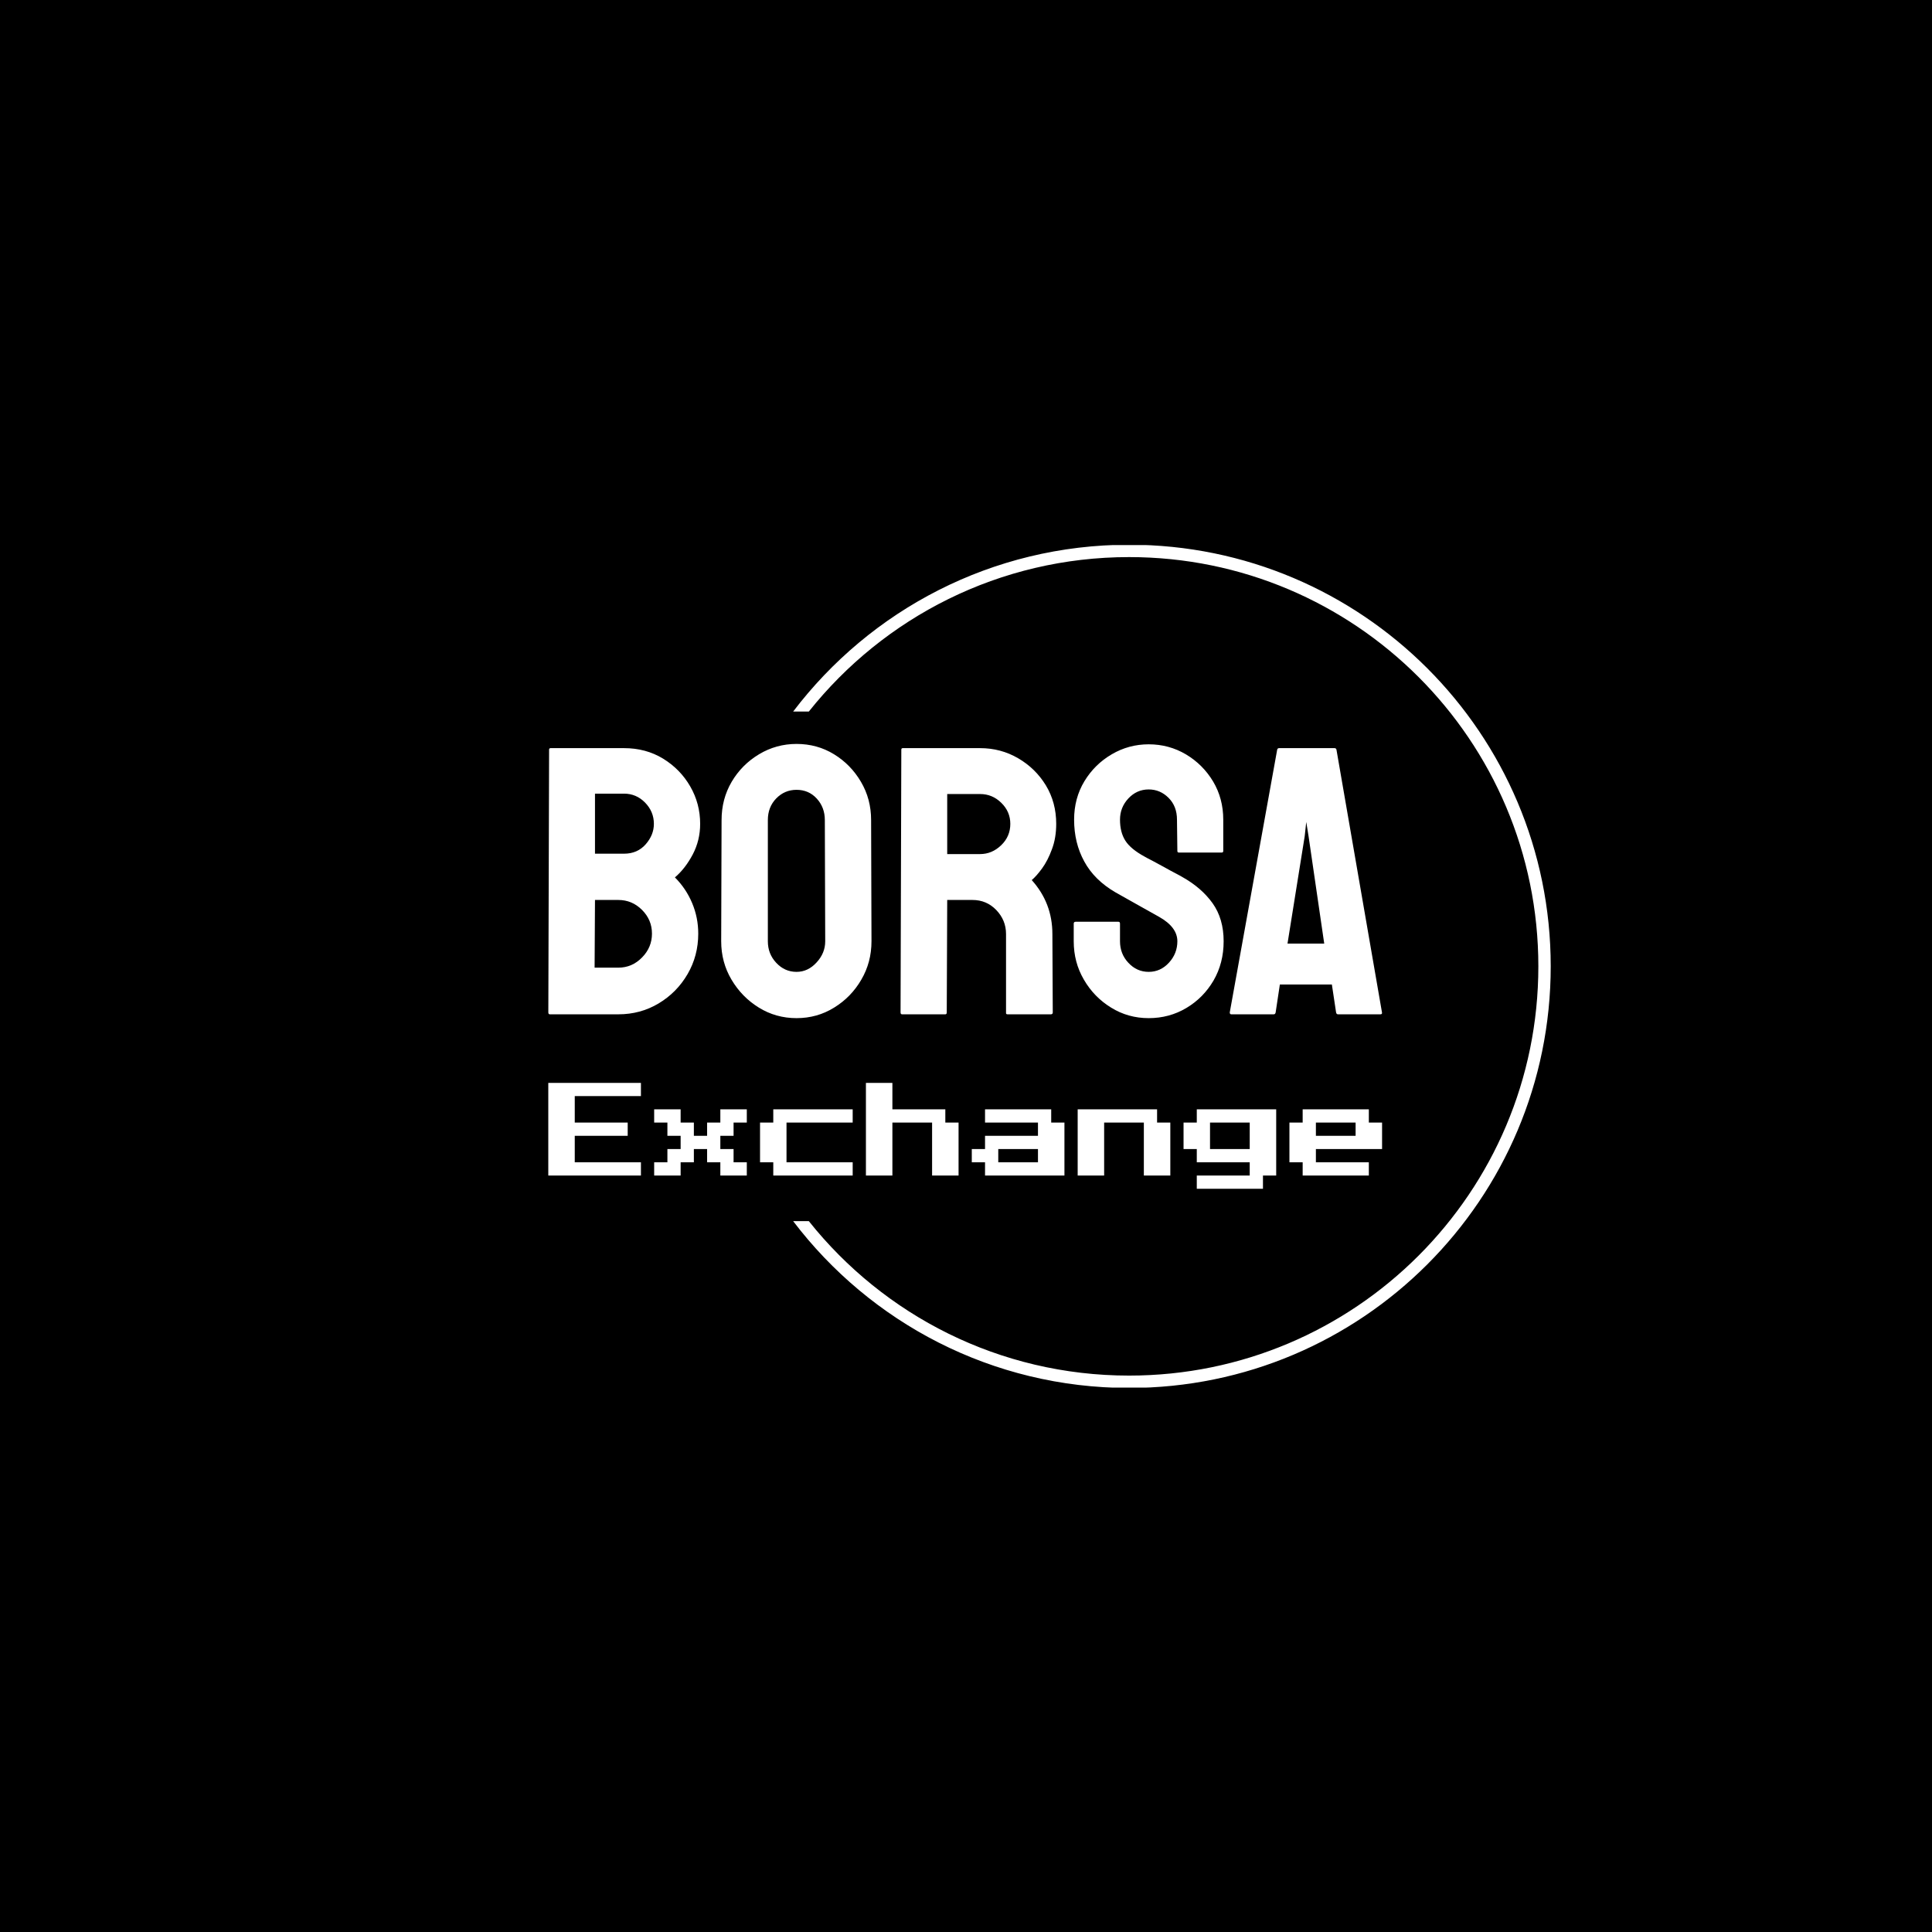
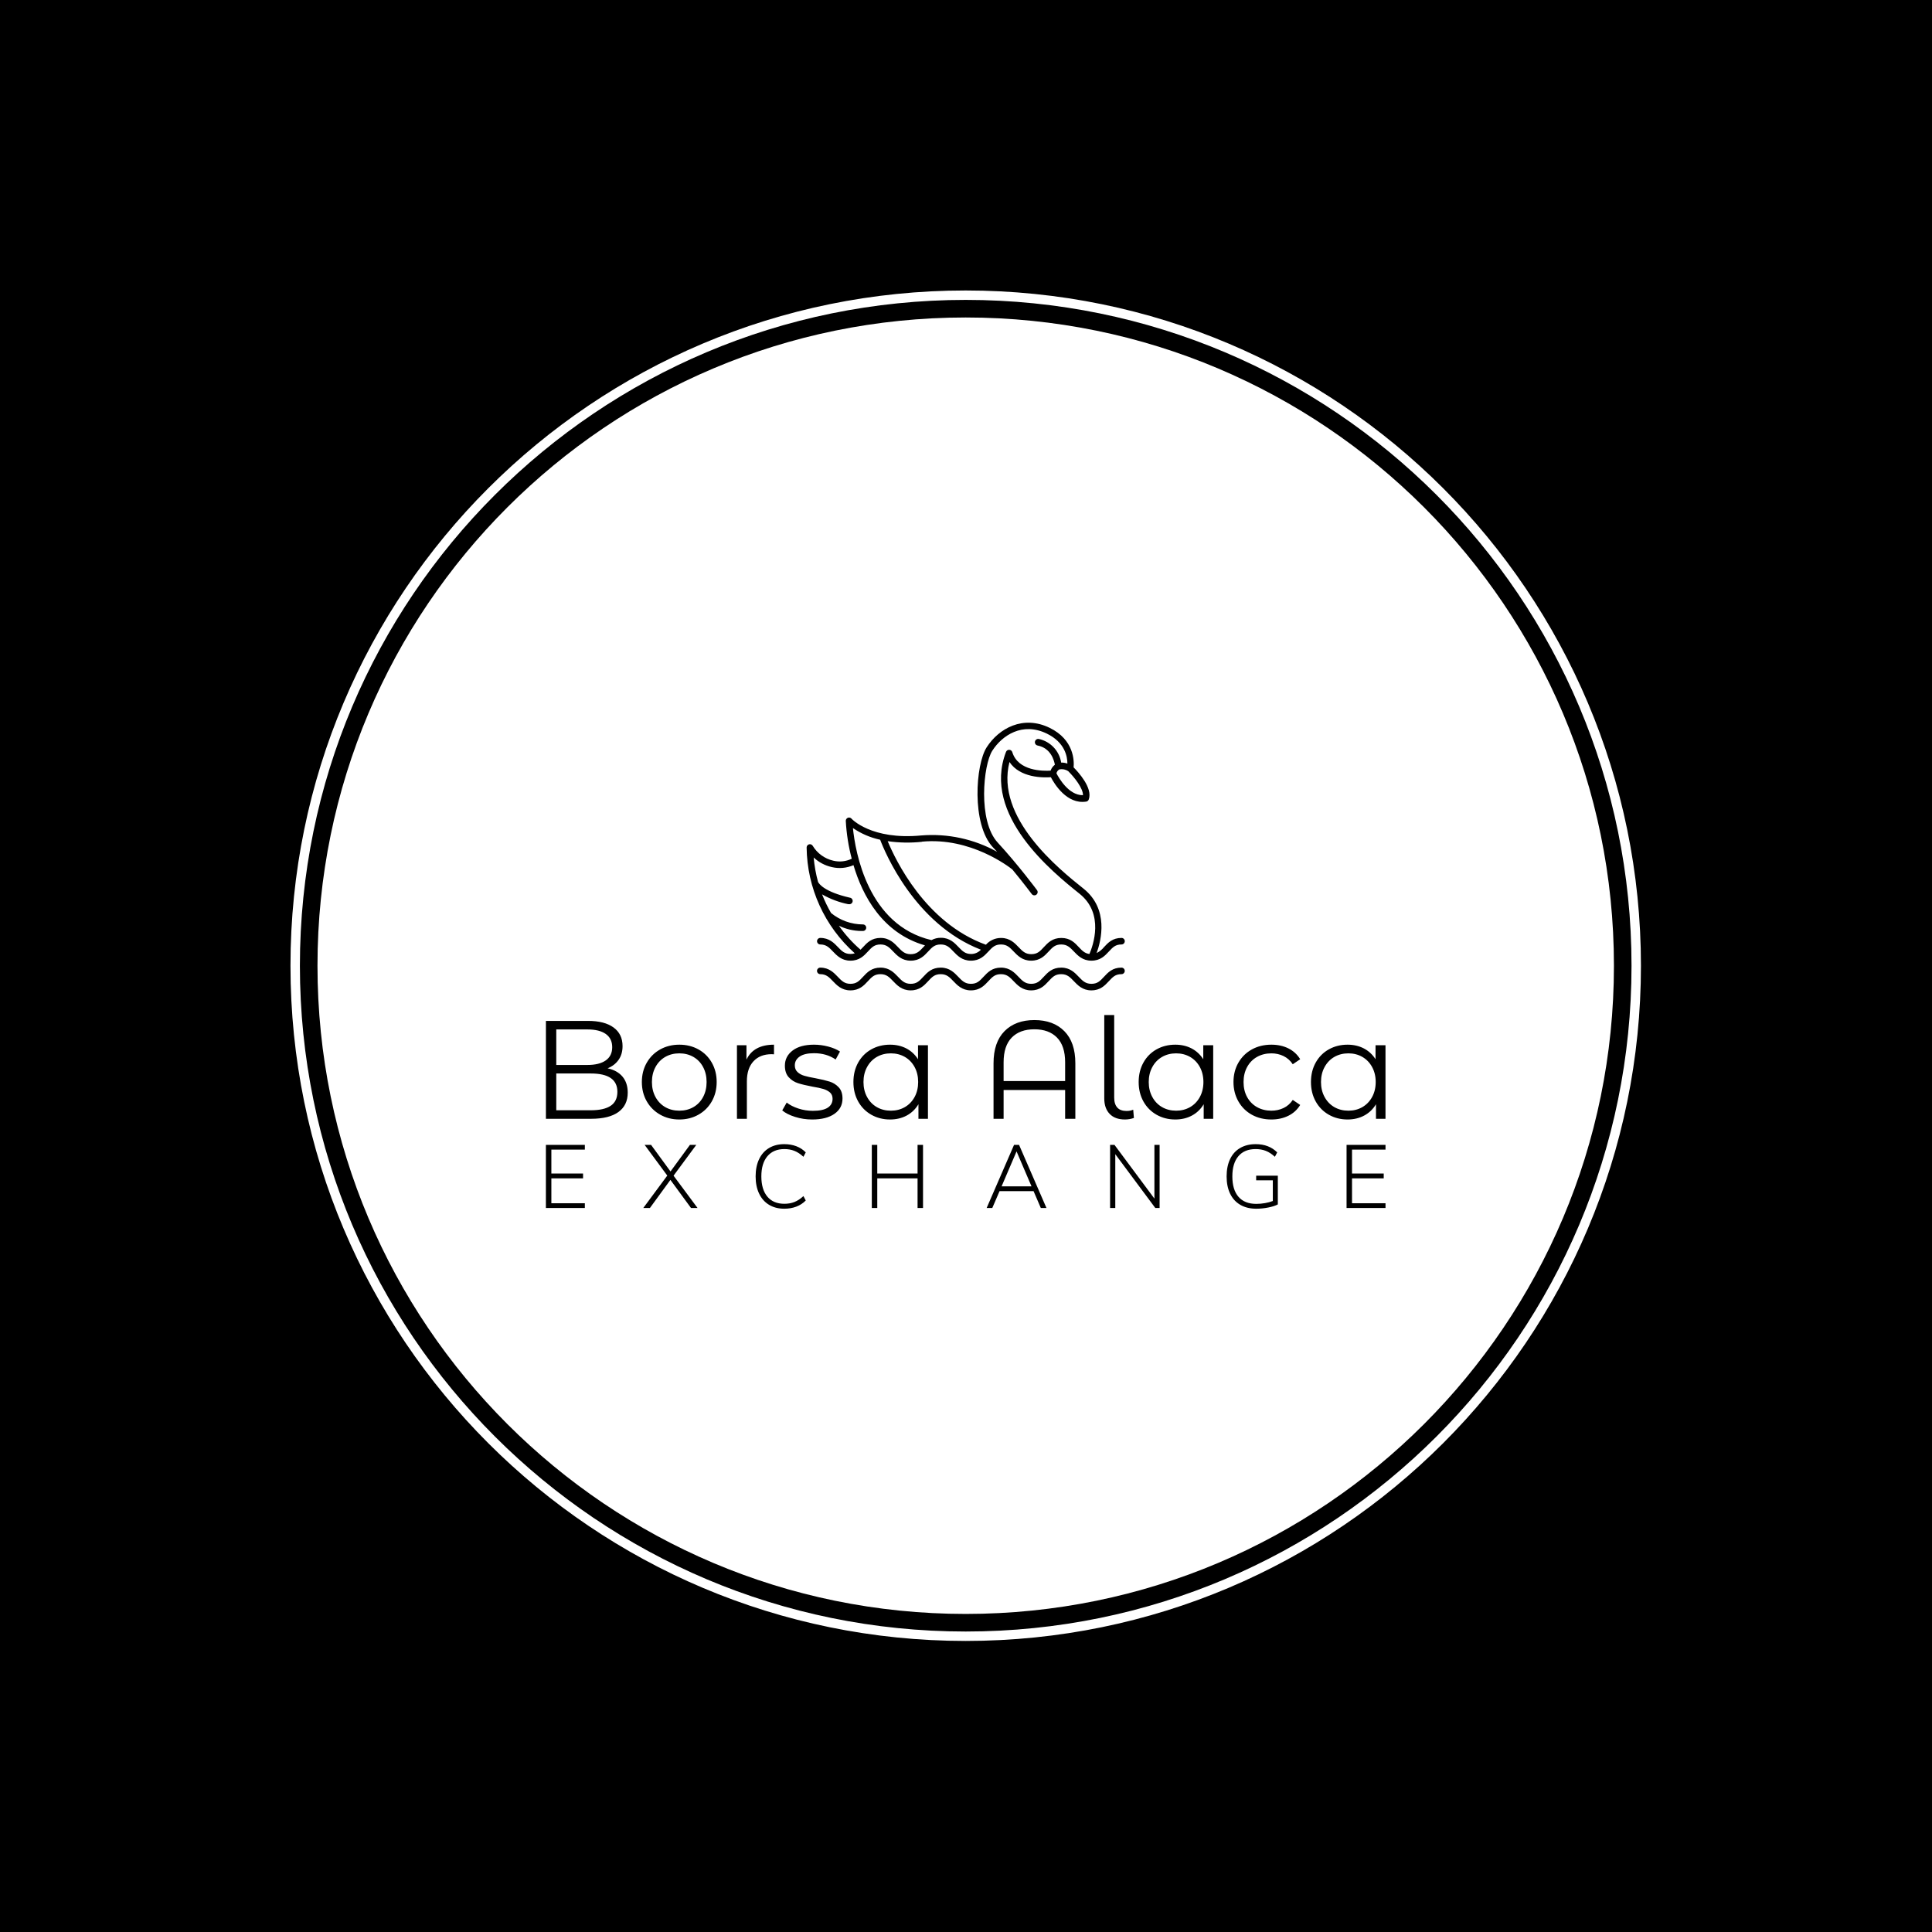
<svg xmlns="http://www.w3.org/2000/svg" version="1.1" width="1000" height="1000" viewBox="0 0 1000 1000">
  <rect width="1000" height="1000" fill="#000000" />
-   <g transform="matrix(0.7,0,0,0.7,149.5758,282.1266)">
-     <svg viewBox="0 0 396 247" data-background-color="#ffffff" preserveAspectRatio="xMidYMid meet" height="623" width="1000">
-       <g id="tight-bounds" transform="matrix(1,0,0,1,0.24,-0.1)">
-         <svg viewBox="0 0 395.52 247.2" height="247.2" width="395.52">
+   <g transform="matrix(0.7,0,0,0.7,149.849,150.1991)">
+     <svg viewBox="0 0 343 343" data-background-color="#ffbe79" preserveAspectRatio="xMidYMid meet" height="999" width="1000">
+       <g id="tight-bounds" transform="matrix(1,0,0,1,0.074,0.074)">
+         <svg viewBox="0 0 342.852 342.852" height="342.852" width="342.852">
          <g>
            <svg />
          </g>
          <g>
-             <svg viewBox="0 0 395.52 247.2" height="247.2" width="395.52">
-               <g transform="matrix(1,0,0,1,75.54432,58.39826)">
-                 <svg viewBox="0 0 244.431 130.403" height="130.403" width="244.431">
+             <svg viewBox="0 0 342.852 342.852" height="342.852" width="342.852">
+               <g>
+                 <path d="M0 171.426c0-94.676 76.75-171.426 171.426-171.426 94.676 0 171.426 76.75 171.426 171.426 0 94.676-76.75 171.426-171.426 171.426-94.676 0-171.426-76.75-171.426-171.426zM171.426 340.46c93.355 0 169.034-75.679 169.034-169.034 0-93.355-75.679-169.034-169.034-169.034-93.355 0-169.034 75.679-169.034 169.034 0 93.355 75.679 169.034 169.034 169.034z" data-fill-palette-color="tertiary" fill="#ffffff" stroke="transparent" />
+                 <ellipse rx="164.569" ry="164.569" cx="171.426" cy="171.426" fill="#ffffff" stroke="transparent" stroke-width="0" fill-opacity="1" data-fill-palette-color="tertiary" />
+               </g>
+               <g transform="matrix(1,0,0,1,64.84656,109.7326)">
+                 <svg viewBox="0 0 213.158 123.386" height="123.386" width="213.158">
                  <g>
-                     <svg viewBox="0 0 244.431 130.403" height="130.403" width="244.431">
+                     <svg viewBox="0 0 213.158 123.386" height="123.386" width="213.158">
                      <g>
-                         <svg viewBox="0 0 244.431 130.403" height="130.403" width="244.431">
-                           <g>
-                             <svg viewBox="0 0 244.431 130.403" height="130.403" width="244.431">
+                         <svg viewBox="0 0 213.158 123.386" height="123.386" width="213.158">
+                           <g transform="matrix(1,0,0,1,0,74.21533)">
+                             <svg viewBox="0 0 213.158 49.171" height="49.171" width="213.158">
                              <g id="textblocktransform">
-                                 <svg viewBox="0 0 244.431 130.403" height="130.403" width="244.431" id="textblock">
+                                 <svg viewBox="0 0 213.158 49.171" height="49.171" width="213.158" id="textblock">
                                  <g>
-                                     <svg viewBox="0 0 244.431 80.387" height="80.387" width="244.431">
+                                     <svg viewBox="0 0 213.158 26.521" height="26.521" width="213.158">
                                      <g transform="matrix(1,0,0,1,0,0)">
-                                         <svg width="244.431" viewBox="2 -35.35 108.998 35.85" height="80.387" data-palette-color="#124948">
-                                           <path d="M11.15 0L2.2 0Q2 0 2-0.25L2-0.25 2.1-34.6Q2.1-34.8 2.3-34.8L2.3-34.8 11.9-34.8Q14.75-34.8 17-33.43 19.25-32.05 20.55-29.8 21.85-27.55 21.85-24.9L21.85-24.9Q21.85-22.75 20.88-20.9 19.9-19.05 18.55-17.9L18.55-17.9Q20-16.45 20.8-14.55 21.6-12.65 21.6-10.55L21.6-10.55Q21.6-7.65 20.2-5.25 18.8-2.85 16.43-1.43 14.05 0 11.15 0L11.15 0ZM8.1-28.85L8.1-21 11.9-21Q13.65-21 14.73-22.23 15.8-23.45 15.8-24.9L15.8-24.9Q15.8-26.5 14.65-27.68 13.5-28.85 11.9-28.85L11.9-28.85 8.1-28.85ZM8.1-14.95L8.05-6.1 11.15-6.1Q12.95-6.1 14.25-7.43 15.55-8.75 15.55-10.55L15.55-10.55Q15.55-12.35 14.25-13.65 12.95-14.95 11.15-14.95L11.15-14.95 8.1-14.95ZM34.45 0.5L34.45 0.5Q31.75 0.5 29.52-0.88 27.3-2.25 25.95-4.53 24.6-6.8 24.6-9.55L24.6-9.55 24.65-25.4Q24.65-28.15 25.97-30.4 27.3-32.65 29.55-34 31.8-35.35 34.45-35.35L34.45-35.35Q37.15-35.35 39.35-34 41.55-32.65 42.87-30.4 44.2-28.15 44.2-25.4L44.2-25.4 44.25-9.55Q44.25-6.8 42.92-4.53 41.6-2.25 39.37-0.88 37.15 0.5 34.45 0.5ZM34.45-5.55L34.45-5.55Q35.95-5.55 37.07-6.78 38.2-8 38.2-9.55L38.2-9.55 38.15-25.4Q38.15-27.05 37.1-28.2 36.05-29.35 34.45-29.35L34.45-29.35Q32.9-29.35 31.8-28.23 30.7-27.1 30.7-25.4L30.7-25.4 30.7-9.55Q30.7-7.9 31.8-6.73 32.9-5.55 34.45-5.55ZM53.9 0L48.25 0Q48.05 0 48.05-0.25L48.05-0.25 48.15-34.6Q48.15-34.8 48.34-34.8L48.34-34.8 58.45-34.8Q61.15-34.8 63.42-33.48 65.7-32.15 67.05-29.93 68.4-27.7 68.4-24.9L68.4-24.9Q68.4-23.05 67.84-21.58 67.3-20.1 66.55-19.07 65.8-18.05 65.2-17.55L65.2-17.55Q67.9-14.55 67.9-10.5L67.9-10.5 67.95-0.25Q67.95 0 67.7 0L67.7 0 62.05 0Q61.84 0 61.84-0.15L61.84-0.15 61.84-10.5Q61.84-12.3 60.57-13.63 59.3-14.95 57.45-14.95L57.45-14.95 54.15-14.95 54.09-0.25Q54.09 0 53.9 0L53.9 0ZM54.15-28.8L54.15-20.95 58.45-20.95Q60-20.95 61.2-22.1 62.4-23.25 62.4-24.9L62.4-24.9Q62.4-26.5 61.22-27.65 60.05-28.8 58.45-28.8L58.45-28.8 54.15-28.8ZM80.49 0.5L80.49 0.5Q77.79 0.5 75.57-0.88 73.34-2.25 72.02-4.53 70.69-6.8 70.69-9.55L70.69-9.55 70.69-11.85Q70.69-12.1 70.94-12.1L70.94-12.1 76.54-12.1Q76.74-12.1 76.74-11.85L76.74-11.85 76.74-9.55Q76.74-7.9 77.84-6.73 78.94-5.55 80.49-5.55L80.49-5.55Q82.04-5.55 83.14-6.75 84.24-7.95 84.24-9.55L84.24-9.55Q84.24-11.4 81.84-12.75L81.84-12.75Q81.04-13.2 79.34-14.15 77.64-15.1 76.14-15.95L76.14-15.95Q73.39-17.55 72.07-19.98 70.74-22.4 70.74-25.45L70.74-25.45Q70.74-28.25 72.09-30.48 73.44-32.7 75.67-34 77.89-35.3 80.49-35.3L80.49-35.3Q83.14-35.3 85.37-33.98 87.59-32.65 88.92-30.43 90.24-28.2 90.24-25.45L90.24-25.45 90.24-21.35Q90.24-21.15 90.04-21.15L90.04-21.15 84.44-21.15Q84.24-21.15 84.24-21.35L84.24-21.35 84.19-25.45Q84.19-27.2 83.09-28.3 81.99-29.4 80.49-29.4L80.49-29.4Q78.94-29.4 77.84-28.23 76.74-27.05 76.74-25.45L76.74-25.45Q76.74-23.8 77.44-22.7 78.14-21.6 79.99-20.6L79.99-20.6Q80.24-20.45 80.97-20.08 81.69-19.7 82.54-19.23 83.39-18.75 84.07-18.4 84.74-18.05 84.89-17.95L84.89-17.95Q87.39-16.55 88.84-14.53 90.29-12.5 90.29-9.55L90.29-9.55Q90.29-6.7 88.97-4.42 87.64-2.15 85.42-0.83 83.19 0.5 80.49 0.5ZM91.09-0.25L91.09-0.25 97.29-34.6Q97.34-34.8 97.54-34.8L97.54-34.8 104.79-34.8Q104.99-34.8 105.04-34.6L105.04-34.6 110.99-0.25Q111.04 0 110.79 0L110.79 0 105.24 0Q105.04 0 104.99-0.25L104.99-0.25 104.44-3.9 97.64-3.9 97.09-0.25Q97.04 0 96.84 0L96.84 0 91.29 0Q91.09 0 91.09-0.25ZM100.89-23.3L98.64-9.25 103.44-9.25 101.39-23.3 101.09-25.15 100.89-23.3Z" opacity="1" transform="matrix(1,0,0,1,0,0)" fill="#ffffff" class="wordmark-text-0" data-fill-palette-color="primary" id="text-0" />
+                                         <svg width="213.158" viewBox="5.7 -37.1 300.18 37.35" height="26.521" data-palette-color="#ffbe79">
+                                           <path d="M27.75-18.05Q31.2-17.3 33.08-15.08 34.95-12.85 34.95-9.35L34.95-9.35Q34.95-4.85 31.63-2.43 28.3 0 21.8 0L21.8 0 5.7 0 5.7-35 20.8-35Q26.65-35 29.88-32.65 33.1-30.3 33.1-26L33.1-26Q33.1-23.1 31.68-21.08 30.25-19.05 27.75-18.05L27.75-18.05ZM20.55-31.95L9.4-31.95 9.4-19.25 20.55-19.25Q24.8-19.25 27.1-20.88 29.4-22.5 29.4-25.6L29.4-25.6Q29.4-28.7 27.1-30.33 24.8-31.95 20.55-31.95L20.55-31.95ZM21.75-3.05Q26.45-3.05 28.85-4.65 31.25-6.25 31.25-9.65L31.25-9.65Q31.25-16.2 21.75-16.2L21.75-16.2 9.4-16.2 9.4-3.05 21.75-3.05ZM53.4 0.25Q49.6 0.25 46.55-1.48 43.5-3.2 41.75-6.25 40-9.3 40-13.15L40-13.15Q40-17 41.75-20.05 43.5-23.1 46.55-24.8 49.6-26.5 53.4-26.5L53.4-26.5Q57.2-26.5 60.25-24.8 63.3-23.1 65.02-20.05 66.75-17 66.75-13.15L66.75-13.15Q66.75-9.3 65.02-6.25 63.3-3.2 60.25-1.48 57.2 0.25 53.4 0.25L53.4 0.25ZM53.4-2.9Q56.2-2.9 58.42-4.17 60.65-5.45 61.9-7.8 63.15-10.15 63.15-13.15L63.15-13.15Q63.15-16.15 61.9-18.5 60.65-20.85 58.42-22.13 56.2-23.4 53.4-23.4L53.4-23.4Q50.6-23.4 48.37-22.13 46.15-20.85 44.87-18.5 43.6-16.15 43.6-13.15L43.6-13.15Q43.6-10.15 44.87-7.8 46.15-5.45 48.37-4.17 50.6-2.9 53.4-2.9L53.4-2.9ZM77.4-21.15Q78.65-23.8 81.12-25.15 83.6-26.5 87.25-26.5L87.25-26.5 87.25-23.05 86.4-23.1Q82.25-23.1 79.9-20.55 77.55-18 77.55-13.4L77.55-13.4 77.55 0 74 0 74-26.3 77.4-26.3 77.4-21.15ZM100.89 0.25Q97.69 0.25 94.77-0.68 91.84-1.6 90.19-3L90.19-3 91.79-5.8Q93.44-4.5 95.94-3.68 98.44-2.85 101.14-2.85L101.14-2.85Q104.74-2.85 106.47-3.98 108.19-5.1 108.19-7.15L108.19-7.15Q108.19-8.6 107.24-9.43 106.29-10.25 104.84-10.68 103.39-11.1 100.99-11.5L100.99-11.5Q97.79-12.1 95.84-12.73 93.89-13.35 92.52-14.85 91.14-16.35 91.14-19L91.14-19Q91.14-22.3 93.89-24.4 96.64-26.5 101.54-26.5L101.54-26.5Q104.09-26.5 106.64-25.83 109.19-25.15 110.84-24.05L110.84-24.05 109.29-21.2Q106.04-23.45 101.54-23.45L101.54-23.45Q98.14-23.45 96.42-22.25 94.69-21.05 94.69-19.1L94.69-19.1Q94.69-17.6 95.67-16.7 96.64-15.8 98.09-15.38 99.54-14.95 102.09-14.5L102.09-14.5Q105.24-13.9 107.14-13.3 109.04-12.7 110.39-11.25 111.74-9.8 111.74-7.25L111.74-7.25Q111.74-3.8 108.87-1.78 105.99 0.25 100.89 0.25L100.89 0.25ZM138.74-26.3L142.29-26.3 142.29 0 138.89 0 138.89-5.2Q137.29-2.55 134.67-1.15 132.04 0.25 128.74 0.25L128.74 0.25Q125.04 0.25 122.04-1.45 119.04-3.15 117.34-6.2 115.64-9.25 115.64-13.15L115.64-13.15Q115.64-17.05 117.34-20.1 119.04-23.15 122.04-24.83 125.04-26.5 128.74-26.5L128.74-26.5Q131.94-26.5 134.52-25.18 137.09-23.85 138.74-21.3L138.74-21.3 138.74-26.3ZM129.04-2.9Q131.79-2.9 134.02-4.17 136.24-5.45 137.52-7.8 138.79-10.15 138.79-13.15L138.79-13.15Q138.79-16.15 137.52-18.5 136.24-20.85 134.02-22.13 131.79-23.4 129.04-23.4L129.04-23.4Q126.24-23.4 124.02-22.13 121.79-20.85 120.52-18.5 119.24-16.15 119.24-13.15L119.24-13.15Q119.24-10.15 120.52-7.8 121.79-5.45 124.02-4.17 126.24-2.9 129.04-2.9L129.04-2.9ZM180.34-35.3Q187.14-35.3 191.06-31.33 194.99-27.35 194.99-19.85L194.99-19.85 194.99 0 191.34 0 191.34-10.3 169.34-10.3 169.34 0 165.74 0 165.74-19.85Q165.74-27.35 169.66-31.33 173.59-35.3 180.34-35.3L180.34-35.3ZM169.34-13.5L191.34-13.5 191.34-20.2Q191.34-26.05 188.44-29.03 185.54-32 180.34-32L180.34-32Q175.14-32 172.24-29.03 169.34-26.05 169.34-20.2L169.34-20.2 169.34-13.5ZM212.73 0.25Q209.18 0.25 207.26-1.75 205.33-3.75 205.33-7.3L205.33-7.3 205.33-37.1 208.88-37.1 208.88-7.6Q208.88-5.25 209.98-4.03 211.08-2.8 213.28-2.8L213.28-2.8Q214.68-2.8 215.68-3.25L215.68-3.25 215.93-0.3Q214.38 0.25 212.73 0.25L212.73 0.25ZM240.73-26.3L244.28-26.3 244.28 0 240.88 0 240.88-5.2Q239.28-2.55 236.66-1.15 234.03 0.25 230.73 0.25L230.73 0.25Q227.03 0.25 224.03-1.45 221.03-3.15 219.33-6.2 217.63-9.25 217.63-13.15L217.63-13.15Q217.63-17.05 219.33-20.1 221.03-23.15 224.03-24.83 227.03-26.5 230.73-26.5L230.73-26.5Q233.93-26.5 236.51-25.18 239.08-23.85 240.73-21.3L240.73-21.3 240.73-26.3ZM231.03-2.9Q233.78-2.9 236.01-4.17 238.23-5.45 239.51-7.8 240.78-10.15 240.78-13.15L240.78-13.15Q240.78-16.15 239.51-18.5 238.23-20.85 236.01-22.13 233.78-23.4 231.03-23.4L231.03-23.4Q228.23-23.4 226.01-22.13 223.78-20.85 222.51-18.5 221.23-16.15 221.23-13.15L221.23-13.15Q221.23-10.15 222.51-7.8 223.78-5.45 226.01-4.17 228.23-2.9 231.03-2.9L231.03-2.9ZM265.08 0.25Q261.18 0.25 258.1-1.45 255.03-3.15 253.28-6.23 251.53-9.3 251.53-13.15L251.53-13.15Q251.53-17 253.28-20.05 255.03-23.1 258.1-24.8 261.18-26.5 265.08-26.5L265.08-26.5Q268.48-26.5 271.15-25.18 273.83-23.85 275.38-21.3L275.38-21.3 272.73-19.5Q271.43-21.45 269.43-22.43 267.43-23.4 265.08-23.4L265.08-23.4Q262.23-23.4 259.95-22.13 257.68-20.85 256.4-18.5 255.13-16.15 255.13-13.15L255.13-13.15Q255.13-10.1 256.4-7.78 257.68-5.45 259.95-4.17 262.23-2.9 265.08-2.9L265.08-2.9Q267.43-2.9 269.43-3.85 271.43-4.8 272.73-6.75L272.73-6.75 275.38-4.95Q273.83-2.4 271.13-1.07 268.43 0.25 265.08 0.25L265.08 0.25ZM302.32-26.3L305.88-26.3 305.88 0 302.48 0 302.48-5.2Q300.88-2.55 298.25-1.15 295.63 0.25 292.32 0.25L292.32 0.25Q288.63 0.25 285.63-1.45 282.63-3.15 280.93-6.2 279.23-9.25 279.23-13.15L279.23-13.15Q279.23-17.05 280.93-20.1 282.63-23.15 285.63-24.83 288.63-26.5 292.32-26.5L292.32-26.5Q295.53-26.5 298.1-25.18 300.68-23.85 302.32-21.3L302.32-21.3 302.32-26.3ZM292.63-2.9Q295.38-2.9 297.6-4.17 299.82-5.45 301.1-7.8 302.38-10.15 302.38-13.15L302.38-13.15Q302.38-16.15 301.1-18.5 299.82-20.85 297.6-22.13 295.38-23.4 292.63-23.4L292.63-23.4Q289.82-23.4 287.6-22.13 285.38-20.85 284.1-18.5 282.82-16.15 282.82-13.15L282.82-13.15Q282.82-10.15 284.1-7.8 285.38-5.45 287.6-4.17 289.82-2.9 292.63-2.9L292.63-2.9Z" opacity="1" transform="matrix(1,0,0,1,0,0)" fill="#000000" class="wordmark-text-0" data-fill-palette-color="quaternary" id="text-0" />
                                        </svg>
                                      </g>
                                    </svg>
                                  </g>
-                                   <g transform="matrix(1,0,0,1,0,99.36457)">
-                                     <svg viewBox="0 0 244.431 31.039" height="31.039" width="244.431">
+                                   <g transform="matrix(1,0,0,1,0,32.78141)">
+                                     <svg viewBox="0 0 213.158 16.39" height="16.39" width="213.158">
                                      <g transform="matrix(1,0,0,1,0,0)">
-                                         <svg width="244.431" viewBox="0 -50 393.75 50" height="31.039" data-palette-color="#abddd9">
-                                           <path d="M43.75-6.25L0-6.25 0-50 43.75-50 43.75-43.75 12.5-43.75 12.5-31.25 37.5-31.25 37.5-25 12.5-25 12.5-12.5 43.75-12.5 43.75-6.25ZM62.5-6.25L50-6.25 50-12.5 56.25-12.5 56.25-18.75 62.5-18.75 62.5-25 56.25-25 56.25-31.25 50-31.25 50-37.5 62.5-37.5 62.5-31.25 68.75-31.25 68.75-25 75-25 75-31.25 81.25-31.25 81.25-37.5 93.75-37.5 93.75-31.25 87.5-31.25 87.5-25 81.25-25 81.25-18.75 87.5-18.75 87.5-12.5 93.75-12.5 93.75-6.25 81.25-6.25 81.25-12.5 75-12.5 75-18.75 68.75-18.75 68.75-12.5 62.5-12.5 62.5-6.25ZM143.75-6.25L106.25-6.25 106.25-12.5 100-12.5 100-31.25 106.25-31.25 106.25-37.5 143.75-37.5 143.75-31.25 112.5-31.25 112.5-12.5 143.75-12.5 143.75-6.25ZM162.5-6.25L150-6.25 150-50 162.5-50 162.5-37.5 187.5-37.5 187.5-31.25 193.75-31.25 193.75-6.25 181.25-6.25 181.25-31.25 162.5-31.25 162.5-6.25ZM243.75-6.25L206.25-6.25 206.25-12.5 200-12.5 200-18.75 206.25-18.75 206.25-25 231.25-25 231.25-31.25 206.25-31.25 206.25-37.5 237.5-37.5 237.5-31.25 243.75-31.25 243.75-6.25ZM212.5-18.75L212.5-12.5 231.25-12.5 231.25-18.75 212.5-18.75ZM262.5-6.25L250-6.25 250-37.5 287.5-37.5 287.5-31.25 293.75-31.25 293.75-6.25 281.25-6.25 281.25-31.25 262.5-31.25 262.5-6.25ZM337.5 0L306.25 0 306.25-6.25 331.25-6.25 331.25-12.5 306.25-12.5 306.25-18.75 300-18.75 300-31.25 306.25-31.25 306.25-37.5 343.75-37.5 343.75-6.25 337.5-6.25 337.5 0ZM312.5-31.25L312.5-18.75 331.25-18.75 331.25-31.25 312.5-31.25ZM387.5-6.25L356.25-6.25 356.25-12.5 350-12.5 350-31.25 356.25-31.25 356.25-37.5 387.5-37.5 387.5-31.25 393.75-31.25 393.75-18.75 362.5-18.75 362.5-12.5 387.5-12.5 387.5-6.25ZM362.5-31.25L362.5-25 381.25-25 381.25-31.25 362.5-31.25Z" opacity="1" transform="matrix(1,0,0,1,0,0)" fill="#ffffff" class="slogan-text-1" data-fill-palette-color="secondary" id="text-1" />
+                                         <svg width="213.158" viewBox="4.55 -35.65 468.85 36.05" height="16.39" data-palette-color="#ffbe79">
+                                           <path d="M26.3 0L4.55 0 4.55-35.25 26.3-35.25 26.3-32.6 7.6-32.6 7.6-19.25 25.3-19.25 25.3-16.55 7.6-16.55 7.6-2.65 26.3-2.65 26.3 0ZM88.53-35.25L75.83-18.05 89.23 0 85.58 0 74.08-15.7 62.63 0 58.93 0 72.33-18.1 59.68-35.25 63.28-35.25 74.13-20.4 84.98-35.25 88.53-35.25ZM137.66 0.4Q132.76 0.4 129.16-1.78 125.56-3.95 123.61-8.03 121.66-12.1 121.66-17.65L121.66-17.65Q121.66-23.2 123.61-27.28 125.56-31.35 129.16-33.5 132.76-35.65 137.66-35.65L137.66-35.65Q141.31-35.65 144.36-34.5 147.41-33.35 149.66-31.05L149.66-31.05 148.36-28.6Q145.86-30.9 143.33-31.9 140.81-32.9 137.71-32.9L137.71-32.9Q131.61-32.9 128.23-28.9 124.86-24.9 124.86-17.65L124.86-17.65Q124.86-10.35 128.21-6.35 131.56-2.35 137.71-2.35L137.71-2.35Q140.81-2.35 143.33-3.35 145.86-4.35 148.36-6.65L148.36-6.65 149.66-4.2Q147.41-1.9 144.36-0.75 141.31 0.4 137.66 0.4L137.66 0.4ZM212.09-19.25L212.09-35.25 215.14-35.25 215.14 0 212.09 0 212.09-16.55 189.59-16.55 189.59 0 186.54 0 186.54-35.25 189.59-35.25 189.59-19.25 212.09-19.25ZM284.07 0L280.92 0 276.87-9.4 257.87-9.4 253.82 0 250.67 0 265.97-35.25 268.77-35.25 284.07 0ZM267.37-31.6L259.02-12.1 275.72-12.1 267.37-31.6ZM344.35-5.25L344.35-35.25 347.25-35.25 347.25 0 344.85 0 322.5-30.05 322.5 0 319.6 0 319.6-35.25 322.05-35.25 344.35-5.25ZM401.17-18.05L413.27-18.05 413.27-2Q411.32-0.95 407.97-0.28 404.62 0.4 401.22 0.4L401.22 0.4Q396.07 0.4 392.35-1.75 388.62-3.9 386.65-7.95 384.67-12 384.67-17.65L384.67-17.65Q384.67-23.25 386.62-27.33 388.57-31.4 392.25-33.52 395.92-35.65 400.92-35.65L400.92-35.65Q408.32-35.65 412.92-31.05L412.92-31.05 411.62-28.6Q409.12-30.9 406.57-31.9 404.02-32.9 400.87-32.9L400.87-32.9Q394.62-32.9 391.25-28.93 387.87-24.95 387.87-17.65L387.87-17.65Q387.87-10.2 391.3-6.25 394.72-2.3 401.22-2.3L401.22-2.3Q403.72-2.3 406.12-2.73 408.52-3.15 410.47-3.9L410.47-3.9 410.47-15.45 401.17-15.45 401.17-18.05ZM473.4 0L451.65 0 451.65-35.25 473.4-35.25 473.4-32.6 454.7-32.6 454.7-19.25 472.4-19.25 472.4-16.55 454.7-16.55 454.7-2.65 473.4-2.65 473.4 0Z" opacity="1" transform="matrix(1,0,0,1,0,0)" fill="#000000" class="slogan-text-1" data-fill-palette-color="quaternary" id="text-1" />
                                        </svg>
                                      </g>
                                    </svg>
                                  </g>
                                </svg>
                              </g>
                            </svg>
                          </g>
+                           <g transform="matrix(1,0,0,1,66.19302,0)">
+                             <svg viewBox="0 0 80.772 67.954" height="67.954" width="80.772">
+                               <g>
+                                 <svg data-name="Layer 1" viewBox="1.42 10.562 97.18 81.758" x="0" y="0" height="67.954" width="80.772" class="icon-icon-0" data-fill-palette-color="quaternary" id="icon-0">
+                                   <path d="M97.59 85.37c-2.74 0-4.12 1.48-5.33 2.79s-2 2.16-3.87 2.16-2.75-1-3.87-2.16-2.6-2.79-5.33-2.79-4.12 1.48-5.33 2.79-2 2.16-3.87 2.16-2.75-1-3.87-2.16-2.6-2.79-5.33-2.79-4.11 1.48-5.33 2.79-2 2.16-3.87 2.16-2.75-1-3.87-2.16-2.6-2.79-5.33-2.79-4.12 1.48-5.33 2.79-2 2.16-3.87 2.16-2.75-1-3.87-2.16-2.6-2.79-5.33-2.79-4.12 1.48-5.33 2.79-2 2.16-3.87 2.16-2.75-1-3.87-2.16-2.6-2.79-5.33-2.79a1 1 0 1 0 0 2c1.87 0 2.75 1 3.87 2.16s2.6 2.79 5.33 2.79 4.12-1.48 5.33-2.79 2-2.16 3.87-2.16 2.75 1 3.87 2.16 2.6 2.79 5.33 2.79 4.12-1.48 5.33-2.79 2-2.16 3.87-2.16 2.75 1 3.87 2.16 2.6 2.79 5.33 2.79 4.11-1.48 5.33-2.79 2-2.16 3.87-2.16 2.75 1 3.87 2.16 2.6 2.79 5.33 2.79 4.11-1.48 5.33-2.79 2-2.16 3.87-2.16 2.75 1 3.87 2.16 2.6 2.79 5.33 2.79 4.11-1.48 5.33-2.79 2-2.16 3.87-2.16a1 1 0 0 0 0-2Z" fill="#000000" data-fill-palette-color="quaternary" />
+                                   <path d="M16.13 81a4.18 4.18 0 0 1-1.33 0.2c-1.87 0-2.75-1-3.87-2.16S8.34 76.3 5.6 76.3a1 1 0 1 0 0 2c1.87 0 2.75 1 3.87 2.16s2.6 2.79 5.33 2.79 4.12-1.48 5.33-2.79 2-2.16 3.87-2.16 2.75 1 3.87 2.16 2.6 2.79 5.33 2.79 4.12-1.48 5.33-2.79 2-2.16 3.87-2.16 2.75 1 3.87 2.16 2.6 2.79 5.33 2.79 4.11-1.48 5.33-2.79 2-2.16 3.87-2.16 2.75 1 3.87 2.16 2.6 2.79 5.33 2.79 4.11-1.48 5.33-2.79 2-2.16 3.87-2.16 2.75 1 3.87 2.16 2.6 2.79 5.33 2.79 4.11-1.48 5.33-2.79 2-2.16 3.87-2.16a1 1 0 0 0 0-2c-2.74 0-4.12 1.48-5.33 2.79A6.94 6.94 0 0 1 90 80.93c1.42-3.91 3.78-13.46-4-19.68-7.53-6-27-21.65-22.62-38.68 3.25 4.89 10.34 4.8 12.64 4.64 1.09 2.08 4.89 8.33 10.74 7.46A1 1 0 0 0 87.6 34c1.27-3.49-3.2-8.35-4.63-9.79 0.18-1.95 0.17-8.43-7.32-12.08-8.1-3.95-15.49 0.13-19.22 5.92C53 23.33 51.74 41.51 58.29 48.59L59.61 50A40.93 40.93 0 0 0 36.45 45c-15.29 1.46-21.27-5.06-21.32-5.13a1 1 0 0 0-1.75 0.68A57.72 57.72 0 0 0 15.2 52.11a8.39 8.39 0 0 1-5.65 0.6 9.94 9.94 0 0 1-6.28-4.56 1 1 0 0 0-1.85 0.54A44 44 0 0 0 16.13 81Zm69.7-48.3h-0.1c-4.3 0-7.29-5.3-8-6.68a1.79 1.79 0 0 1 0.91-1.2 3.66 3.66 0 0 1 2.67 0.53C83.24 27.26 85.91 30.64 85.83 32.75Zm-49.2 14.2c14.88-1.43 26.64 7.7 27.62 8.49 3.45 4.17 5.89 7.46 5.93 7.5a1 1 0 1 0 1.61-1.19c-0.06-0.08-5.68-7.65-12-14.52-6.1-6.59-4.44-23.73-1.65-28.07 3-4.68 9.19-8.85 16.67-5.21 5.51 2.69 6.26 7 6.26 9.15a5.38 5.38 0 0 0-1.9-0.31 8.8 8.8 0 0 0-6.82-7.21 1 1 0 0 0-0.38 2c4 0.79 5 4.41 5.28 5.86a3.86 3.86 0 0 0-1.31 1.81c-2.24 0.14-9.91 0.2-11.7-5.65a1 1 0 0 0-0.92-0.71 1 1 0 0 0-1 0.64C54.86 38.8 76.61 56.25 84.8 62.82c7.64 6.13 4.07 15.89 3 18.39-1.45-0.19-2.26-1.05-3.25-2.11-1.22-1.31-2.6-2.79-5.33-2.79s-4.12 1.48-5.33 2.79-2 2.16-3.87 2.16-2.75-1-3.87-2.16-2.6-2.79-5.33-2.79a6.13 6.13 0 0 0-4.64 2.07c-18.52-6.7-27.63-25.92-30-31.63A42.17 42.17 0 0 0 36.64 46.94Zm-12.77-0.64c1.4 3.71 10.52 25.8 30.79 33.64a4.05 4.05 0 0 1-3 1.31c-1.86 0-2.75-1-3.87-2.16s-2.6-2.79-5.33-2.79a5.83 5.83 0 0 0-2.89 0.71c-19.44-4.54-23.26-26.91-24-34.23A23.52 23.52 0 0 0 23.87 46.31ZM9.09 54.66a10.48 10.48 0 0 0 6.64-0.59c2.78 9.36 8.8 20.75 21.84 24.51l-0.5 0.53c-1.12 1.21-2 2.16-3.87 2.16s-2.75-1-3.87-2.16S26.75 76.3 24 76.3s-4.12 1.48-5.33 2.79c-0.27 0.29-0.52 0.56-0.78 0.81a40 40 0 0 1-6.61-7.32 16.1 16.1 0 0 0 6.85 1.6h0.49a1 1 0 0 0 1-1 1 1 0 0 0-1-1 15.44 15.44 0 0 1-9.74-3.49A42.62 42.62 0 0 1 6.14 63a27.12 27.12 0 0 0 8 3l0.23 0a1 1 0 0 0 0.22-2c-7.78-1.79-9.41-4.25-9.68-4.8a42.29 42.29 0 0 1-1.34-7.47A11.84 11.84 0 0 0 9.09 54.66Z" fill="#000000" data-fill-palette-color="quaternary" />
+                                 </svg>
+                               </g>
+                             </svg>
+                           </g>
+                           <g />
                        </svg>
                      </g>
                    </svg>
                  </g>
                </svg>
              </g>
-               <g>
-                 <path d="M245.816 0c68.262 0 123.6 55.338 123.6 123.6 0 68.262-55.338 123.6-123.6 123.6-40.199 0-75.915-19.19-98.489-48.91h4.592c21.981 27.597 55.873 45.285 93.897 45.285 66.261 0 119.975-53.715 119.975-119.975 0-66.261-53.715-119.975-119.975-119.975-38.023 0-71.915 17.688-93.897 45.285l-4.592 0c22.573-29.719 58.29-48.91 98.489-48.91z" fill="#ffffff" stroke="transparent" data-fill-palette-color="tertiary" />
-               </g>
            </svg>
          </g>
          <defs />
        </svg>
-         <rect width="395.52" height="247.2" fill="none" stroke="none" visibility="hidden" />
+         <rect width="342.852" height="342.852" fill="none" stroke="none" visibility="hidden" />
      </g>
    </svg>
  </g>
</svg>
